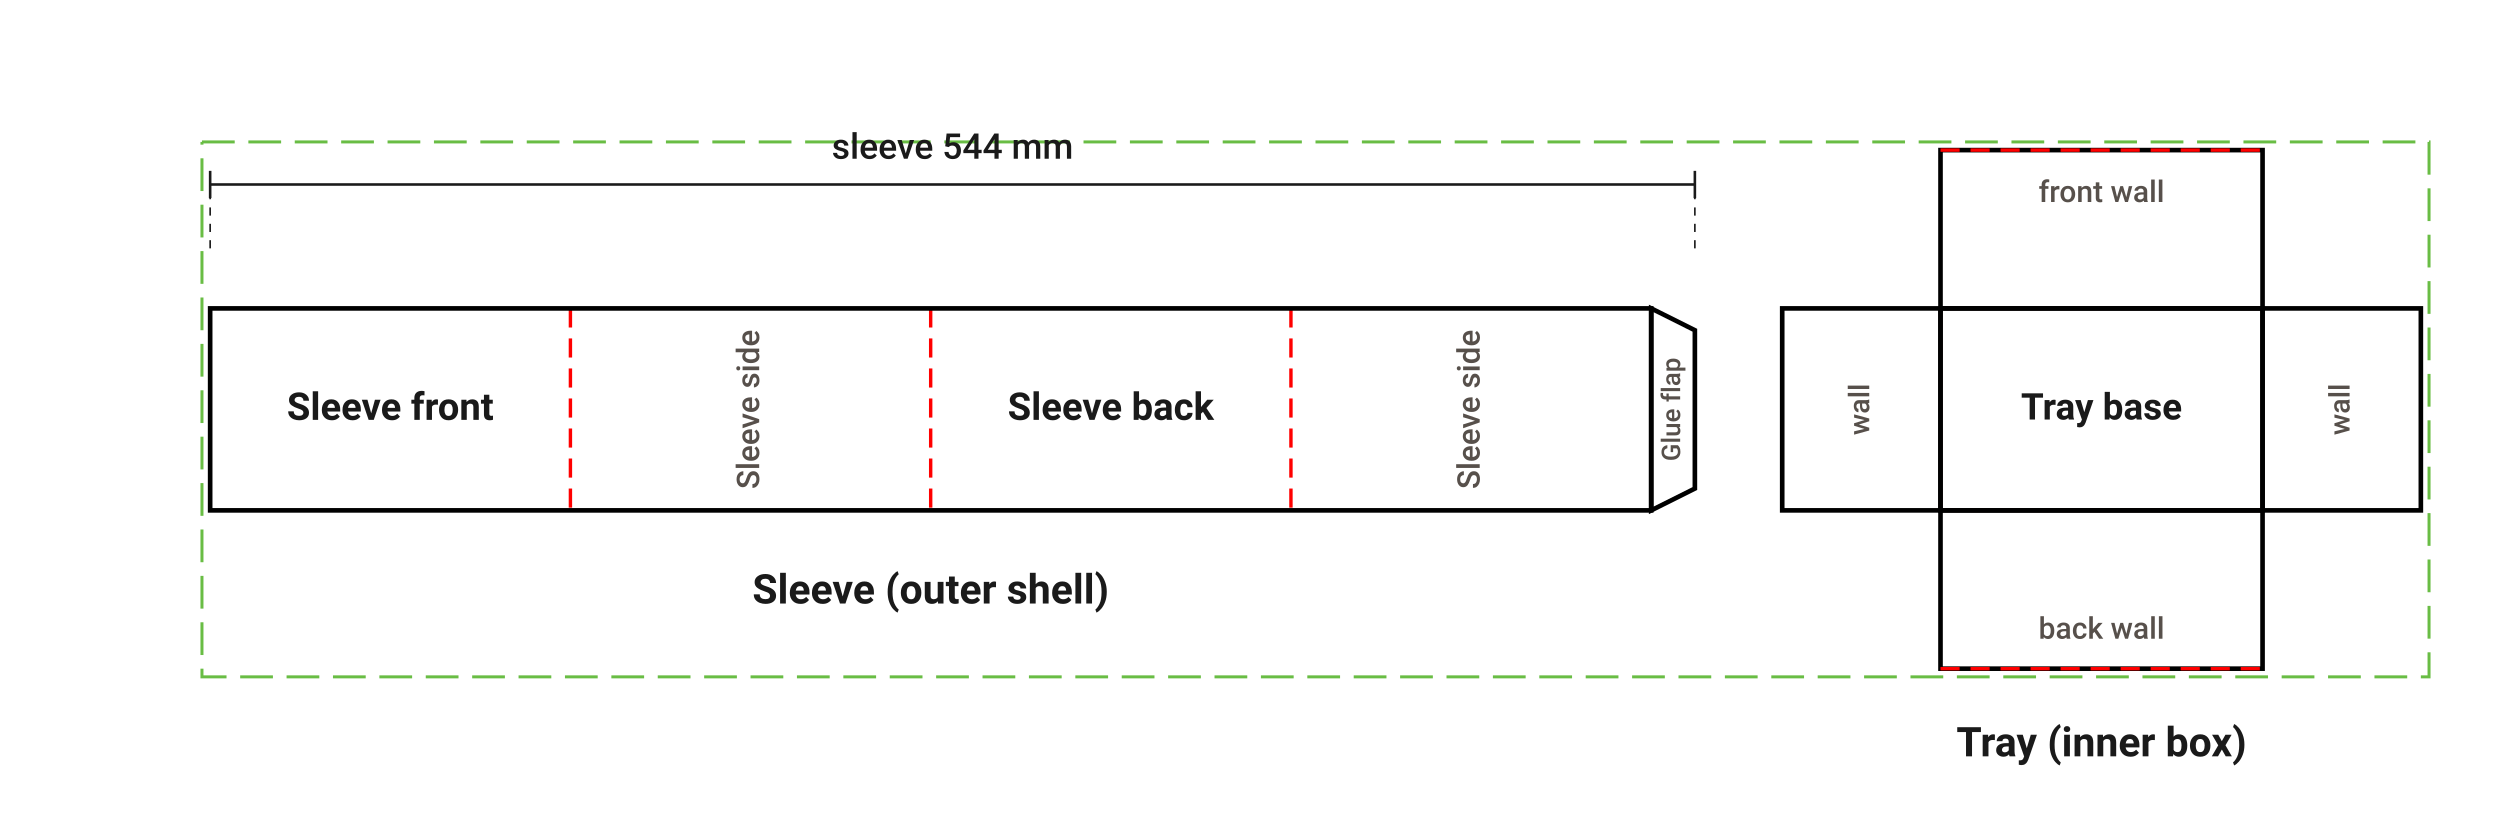
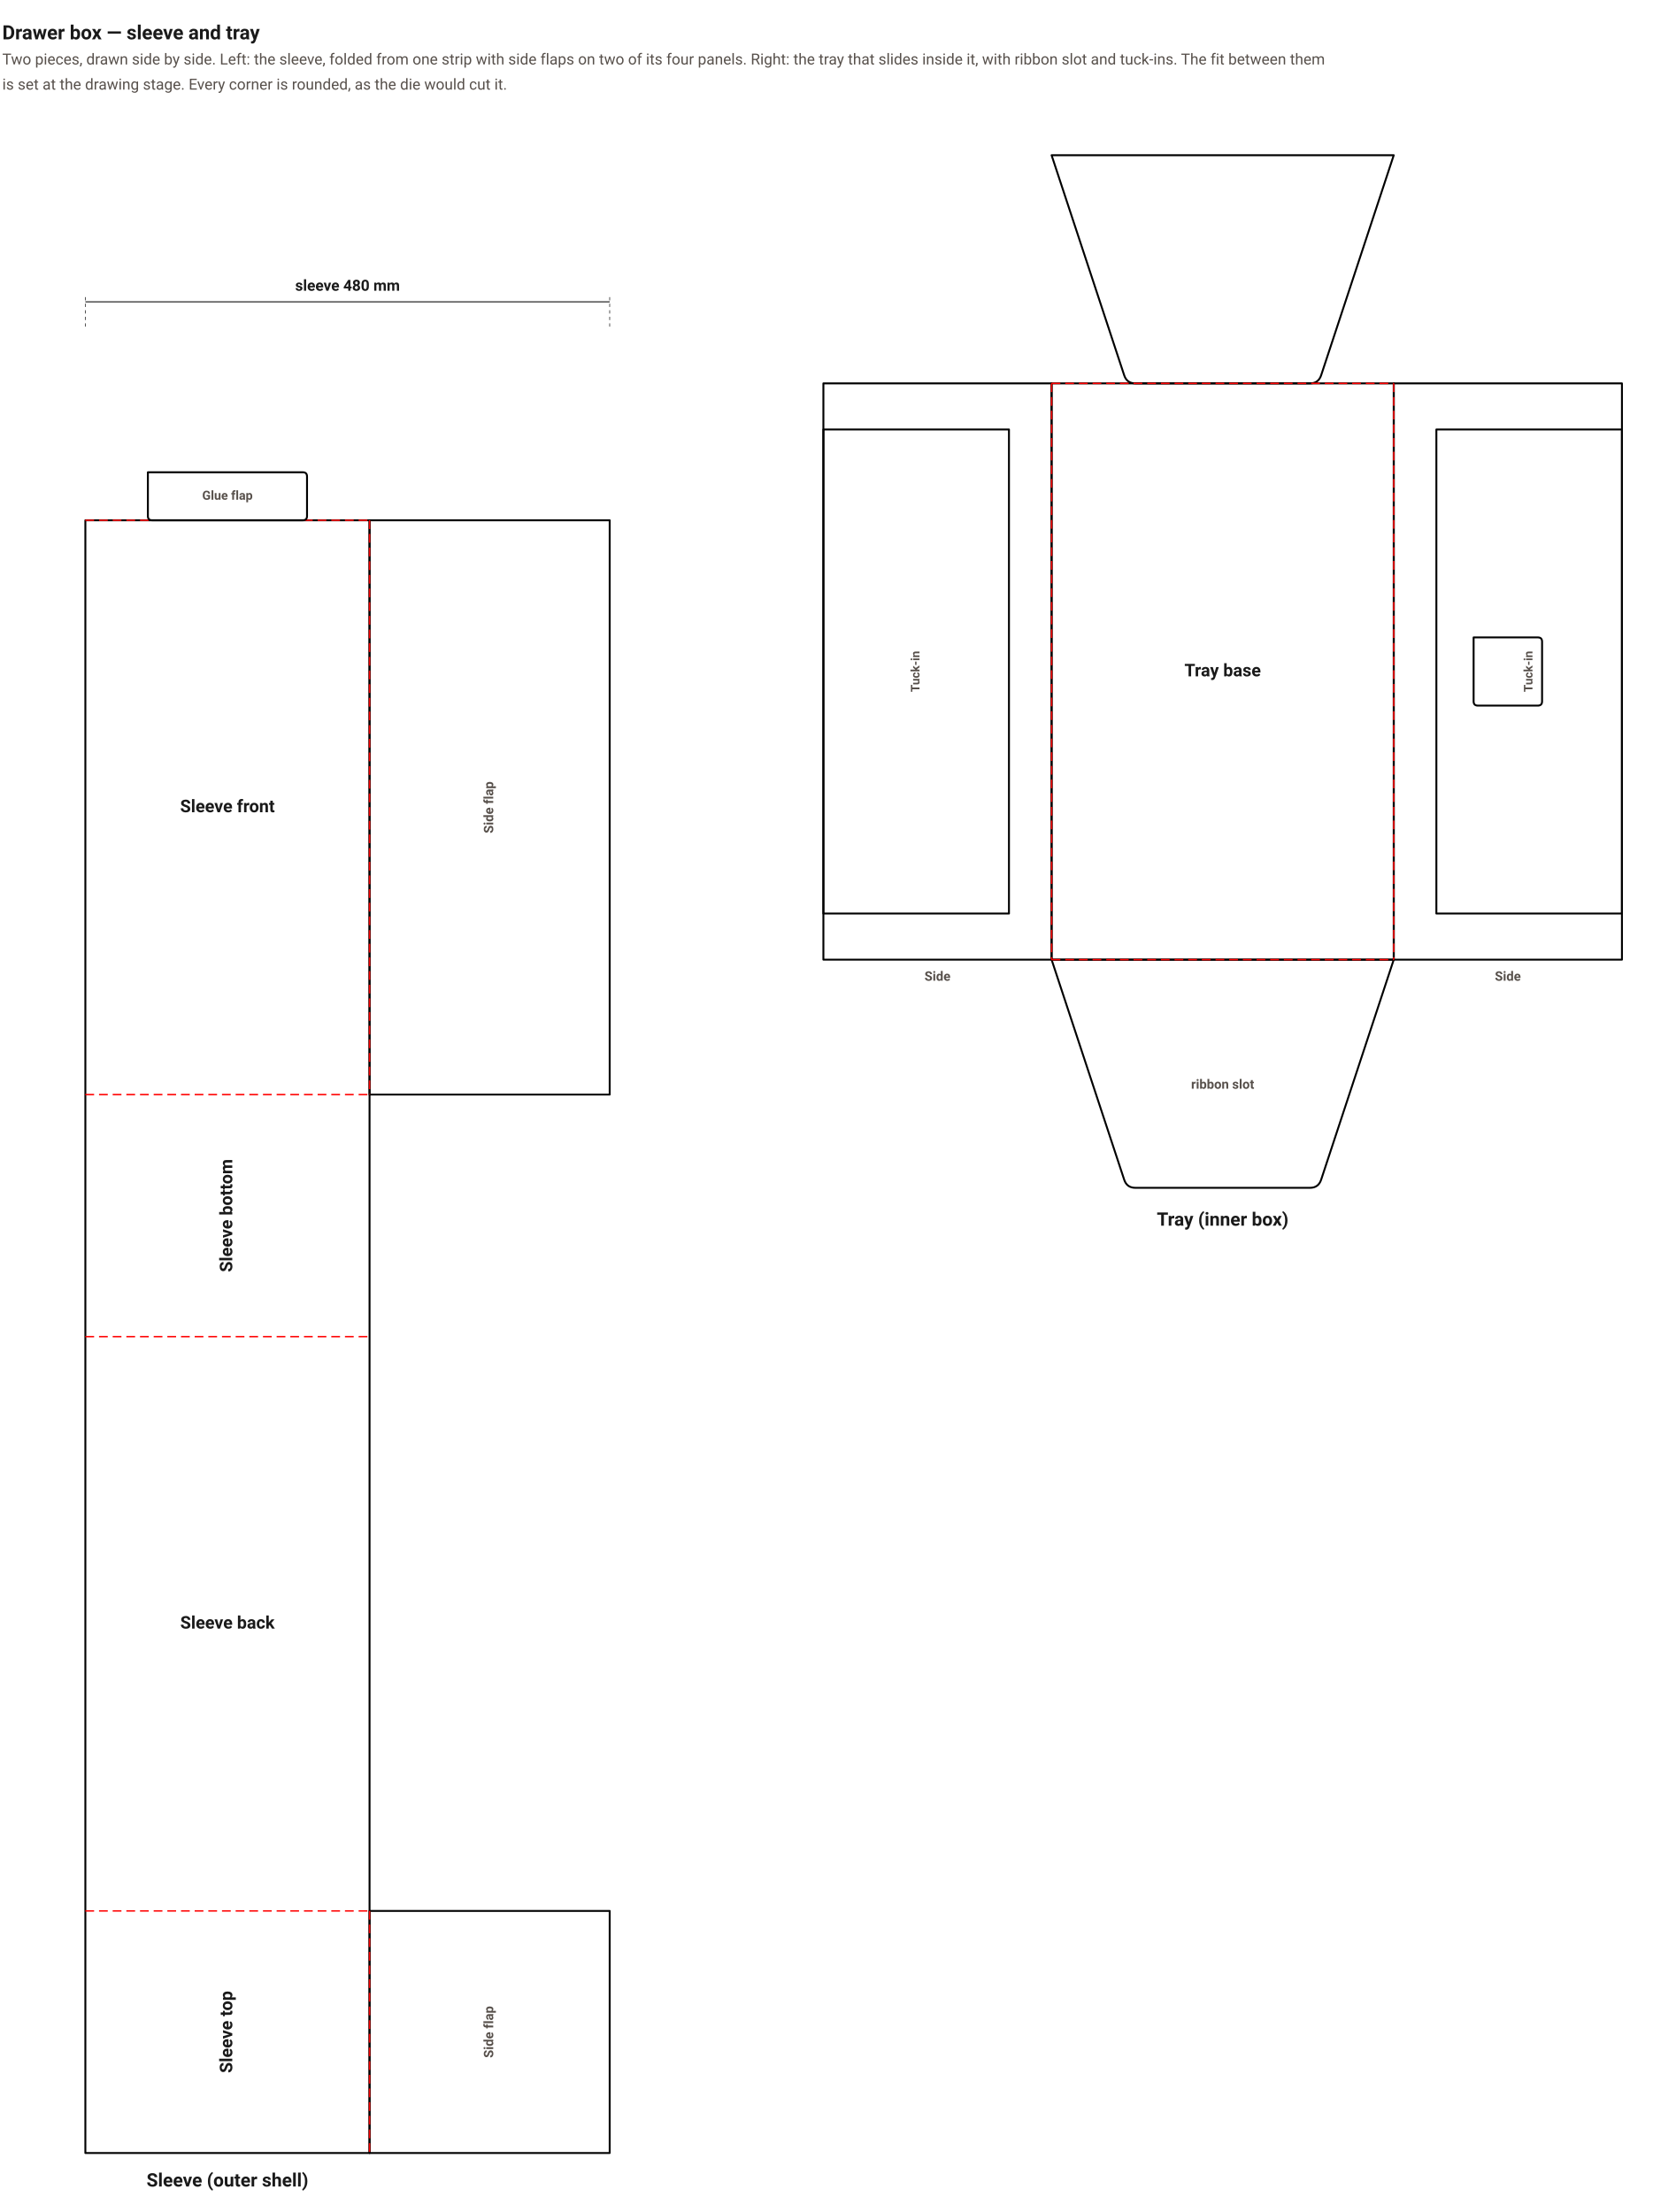
- <svg xmlns="http://www.w3.org/2000/svg" viewBox="-77.0 -187.0 916.0 299.0" width="916" height="299" role="img" aria-labelledby="tdrawer ddrawer">
+ <svg xmlns="http://www.w3.org/2000/svg" viewBox="-78.0 -350.8 1511.8 2024.0" width="1512" height="2024" role="img" aria-labelledby="tdrawer ddrawer">
  <g>
-     <line x1="132.00" y1="-74.00" x2="132.00" y2="0.00" stroke="#FF0000" stroke-width="1.25" stroke-dasharray="7 4" />
-     <line x1="264.00" y1="-74.00" x2="264.00" y2="0.00" stroke="#FF0000" stroke-width="1.25" stroke-dasharray="7 4" />
-     <line x1="396.00" y1="-74.00" x2="396.00" y2="0.00" stroke="#FF0000" stroke-width="1.25" stroke-dasharray="7 4" />
-     <path d="M0.00,-74.00 L528.00,-74.00 L528.00,0.00 L0.00,0.00 Z" fill="none" stroke="#000000" stroke-width="1.7" stroke-linejoin="miter" />
-     <line x1="528.00" y1="-74.00" x2="528.00" y2="0.00" stroke="#FF0000" stroke-width="1.25" stroke-dasharray="7 4" />
-     <path d="M528.00,-74.00 L544.00,-66.00 L544.00,-8.00 L528.00,0.00 Z" fill="none" stroke="#000000" stroke-width="1.7" stroke-linejoin="miter" />
-     <line x1="634.00" y1="-74.00" x2="752.00" y2="-74.00" stroke="#FF0000" stroke-width="1.25" stroke-dasharray="7 4" />
-     <line x1="634.00" y1="0.00" x2="752.00" y2="0.00" stroke="#FF0000" stroke-width="1.25" stroke-dasharray="7 4" />
-     <line x1="634.00" y1="-74.00" x2="634.00" y2="0.00" stroke="#FF0000" stroke-width="1.25" stroke-dasharray="7 4" />
-     <line x1="752.00" y1="-74.00" x2="752.00" y2="0.00" stroke="#FF0000" stroke-width="1.25" stroke-dasharray="7 4" />
-     <path d="M634.00,-74.00 L752.00,-74.00 L752.00,0.00 L634.00,0.00 Z" fill="none" stroke="#000000" stroke-width="1.7" stroke-linejoin="miter" />
-     <path d="M634.00,-74.00 L576.00,-74.00 L576.00,0.00 L634.00,0.00 Z" fill="none" stroke="#000000" stroke-width="1.7" stroke-linejoin="miter" />
-     <path d="M752.00,-74.00 L810.00,-74.00 L810.00,0.00 L752.00,0.00 Z" fill="none" stroke="#000000" stroke-width="1.7" stroke-linejoin="miter" />
-     <path d="M634.00,-74.00 L634.00,-132.00 L752.00,-132.00 L752.00,-74.00 Z" fill="none" stroke="#000000" stroke-width="1.7" stroke-linejoin="miter" />
-     <line x1="634.00" y1="-132.00" x2="752.00" y2="-132.00" stroke="#FF0000" stroke-width="1.25" stroke-dasharray="7 4" />
-     <path d="M634.00,0.00 L634.00,58.00 L752.00,58.00 L752.00,0.00 Z" fill="none" stroke="#000000" stroke-width="1.7" stroke-linejoin="miter" />
-     <line x1="634.00" y1="58.00" x2="752.00" y2="58.00" stroke="#FF0000" stroke-width="1.25" stroke-dasharray="7 4" />
-     <path d="M-3.00,-135.00 L813.00,-135.00 L813.00,61.00 L-3.00,61.00 L-3.00,-135.00" fill="none" stroke="#69BD44" stroke-width="1.1" stroke-dasharray="12 5" />
-     <text x="66.00" y="-37.00" font-family="ui-sans-serif,system-ui,-apple-system,'Segoe UI',Roboto,'Helvetica Neue',Arial,sans-serif" font-size="14" font-weight="600" fill="#1A1A1A" text-anchor="middle" dominant-baseline="middle">Sleeve front</text>
-     <text x="198.00" y="-37.00" transform="rotate(-90 198.00 -37.00)" font-family="ui-sans-serif,system-ui,-apple-system,'Segoe UI',Roboto,'Helvetica Neue',Arial,sans-serif" font-size="11.5" font-weight="500" fill="#57504B" text-anchor="middle" dominant-baseline="middle">Sleeve side</text>
-     <text x="330.00" y="-37.00" font-family="ui-sans-serif,system-ui,-apple-system,'Segoe UI',Roboto,'Helvetica Neue',Arial,sans-serif" font-size="14" font-weight="600" fill="#1A1A1A" text-anchor="middle" dominant-baseline="middle">Sleeve back</text>
-     <text x="462.00" y="-37.00" transform="rotate(-90 462.00 -37.00)" font-family="ui-sans-serif,system-ui,-apple-system,'Segoe UI',Roboto,'Helvetica Neue',Arial,sans-serif" font-size="11.5" font-weight="500" fill="#57504B" text-anchor="middle" dominant-baseline="middle">Sleeve side</text>
-     <text x="536.00" y="-37.00" transform="rotate(-90 536.00 -37.00)" font-family="ui-sans-serif,system-ui,-apple-system,'Segoe UI',Roboto,'Helvetica Neue',Arial,sans-serif" font-size="9.5" font-weight="500" fill="#57504B" text-anchor="middle" dominant-baseline="middle">Glue flap</text>
-     <text x="264.00" y="30.00" font-family="ui-sans-serif,system-ui,-apple-system,'Segoe UI',Roboto,'Helvetica Neue',Arial,sans-serif" font-size="15" font-weight="600" fill="#1A1A1A" text-anchor="middle" dominant-baseline="middle">Sleeve (outer shell)</text>
-     <text x="693.00" y="86.00" font-family="ui-sans-serif,system-ui,-apple-system,'Segoe UI',Roboto,'Helvetica Neue',Arial,sans-serif" font-size="15" font-weight="600" fill="#1A1A1A" text-anchor="middle" dominant-baseline="middle">Tray (inner box)</text>
-     <text x="693.00" y="-37.00" font-family="ui-sans-serif,system-ui,-apple-system,'Segoe UI',Roboto,'Helvetica Neue',Arial,sans-serif" font-size="13.5" font-weight="600" fill="#1A1A1A" text-anchor="middle" dominant-baseline="middle">Tray base</text>
-     <text x="693.00" y="-116.00" font-family="ui-sans-serif,system-ui,-apple-system,'Segoe UI',Roboto,'Helvetica Neue',Arial,sans-serif" font-size="11" font-weight="500" fill="#57504B" text-anchor="middle" dominant-baseline="middle">front wall</text>
-     <text x="693.00" y="44.00" font-family="ui-sans-serif,system-ui,-apple-system,'Segoe UI',Roboto,'Helvetica Neue',Arial,sans-serif" font-size="11" font-weight="500" fill="#57504B" text-anchor="middle" dominant-baseline="middle">back wall</text>
-     <text x="605.00" y="-37.00" transform="rotate(-90 605.00 -37.00)" font-family="ui-sans-serif,system-ui,-apple-system,'Segoe UI',Roboto,'Helvetica Neue',Arial,sans-serif" font-size="10.5" font-weight="500" fill="#57504B" text-anchor="middle" dominant-baseline="middle">wall</text>
-     <text x="781.00" y="-37.00" transform="rotate(-90 781.00 -37.00)" font-family="ui-sans-serif,system-ui,-apple-system,'Segoe UI',Roboto,'Helvetica Neue',Arial,sans-serif" font-size="10.5" font-weight="500" fill="#57504B" text-anchor="middle" dominant-baseline="middle">wall</text>
-     <line x1="0.00" y1="-119.40" x2="544.00" y2="-119.40" stroke="#1A1A1A" stroke-width="0.95" />
-     <line x1="0.00" y1="-96.00" x2="0.00" y2="-124.40" stroke="#1A1A1A" stroke-width="0.6" stroke-dasharray="3 3" />
-     <line x1="0.00" y1="-124.40" x2="0.00" y2="-114.40" stroke="#1A1A1A" stroke-width="0.95" />
-     <line x1="544.00" y1="-96.00" x2="544.00" y2="-124.40" stroke="#1A1A1A" stroke-width="0.6" stroke-dasharray="3 3" />
-     <line x1="544.00" y1="-124.40" x2="544.00" y2="-114.40" stroke="#1A1A1A" stroke-width="0.95" />
-     <text x="272.00" y="-132.40" font-family="ui-sans-serif,system-ui,-apple-system,'Segoe UI',Roboto,'Helvetica Neue',Arial,sans-serif" font-size="13" font-weight="500" fill="#1A1A1A" text-anchor="middle" dominant-baseline="middle">sleeve 544 mm</text>
+     <path d="M0.00,125.27 L260.00,125.27 L260.00,1619.23 L0.00,1619.23 L0.00,125.27 Z" fill="none" stroke="#000000" stroke-width="1.75" stroke-linejoin="round" />
+     <path d="M260.00,125.27 L479.70,125.27 L479.70,650.73 L260.00,650.73 L260.00,125.27 Z" fill="none" stroke="#000000" stroke-width="1.75" stroke-linejoin="round" />
+     <path d="M260.00,1397.71 L479.70,1397.71 L479.70,1619.23 L260.00,1619.23 L260.00,1397.71 Z" fill="none" stroke="#000000" stroke-width="1.75" stroke-linejoin="round" />
+     <line x1="0.00" y1="650.73" x2="260.00" y2="650.73" stroke="#FF0000" stroke-width="1.3" stroke-dasharray="8 4.5" />
+     <line x1="0.00" y1="872.25" x2="260.00" y2="872.25" stroke="#FF0000" stroke-width="1.3" stroke-dasharray="8 4.5" />
+     <line x1="0.00" y1="1397.71" x2="260.00" y2="1397.71" stroke="#FF0000" stroke-width="1.3" stroke-dasharray="8 4.5" />
+     <line x1="260.00" y1="125.27" x2="260.00" y2="650.73" stroke="#FF0000" stroke-width="1.3" stroke-dasharray="8 4.5" />
+     <line x1="260.00" y1="1397.71" x2="260.00" y2="1619.23" stroke="#FF0000" stroke-width="1.3" stroke-dasharray="8 4.5" />
+     <line x1="0.00" y1="125.27" x2="260.00" y2="125.27" stroke="#FF0000" stroke-width="1.3" stroke-dasharray="8 4.5" />
+     <path d="M57.20,81.33 L198.90,81.33 Q202.80,81.33 202.80,85.23 L202.80,121.37 Q202.80,125.27 198.90,125.27 L61.10,125.27 Q57.20,125.27 57.20,121.37 L57.20,81.33 Z" fill="none" stroke="#000000" stroke-width="1.75" stroke-linejoin="round" />
+     <text x="130.00" y="103.30" font-family="ui-sans-serif,system-ui,-apple-system,'Segoe UI',Roboto,'Helvetica Neue',Arial,sans-serif" font-size="11.5" font-weight="600" fill="#57504B" text-anchor="middle" dominant-baseline="middle">Glue flap</text>
+     <text x="130.00" y="388.00" font-family="ui-sans-serif,system-ui,-apple-system,'Segoe UI',Roboto,'Helvetica Neue',Arial,sans-serif" font-size="16" font-weight="600" fill="#1A1A1A" text-anchor="middle" dominant-baseline="middle">Sleeve front</text>
+     <text x="130.00" y="761.49" transform="rotate(-90 130.00 761.49)" font-family="ui-sans-serif,system-ui,-apple-system,'Segoe UI',Roboto,'Helvetica Neue',Arial,sans-serif" font-size="16" font-weight="600" fill="#1A1A1A" text-anchor="middle" dominant-baseline="middle">Sleeve bottom</text>
+     <text x="130.00" y="1134.98" font-family="ui-sans-serif,system-ui,-apple-system,'Segoe UI',Roboto,'Helvetica Neue',Arial,sans-serif" font-size="16" font-weight="600" fill="#1A1A1A" text-anchor="middle" dominant-baseline="middle">Sleeve back</text>
+     <text x="130.00" y="1508.47" transform="rotate(-90 130.00 1508.47)" font-family="ui-sans-serif,system-ui,-apple-system,'Segoe UI',Roboto,'Helvetica Neue',Arial,sans-serif" font-size="16" font-weight="600" fill="#1A1A1A" text-anchor="middle" dominant-baseline="middle">Sleeve top</text>
+     <text x="369.85" y="388.00" transform="rotate(-90 369.85 388.00)" font-family="ui-sans-serif,system-ui,-apple-system,'Segoe UI',Roboto,'Helvetica Neue',Arial,sans-serif" font-size="12" font-weight="600" fill="#57504B" text-anchor="middle" dominant-baseline="middle">Side flap</text>
+     <text x="369.85" y="1508.47" transform="rotate(-90 369.85 1508.47)" font-family="ui-sans-serif,system-ui,-apple-system,'Segoe UI',Roboto,'Helvetica Neue',Arial,sans-serif" font-size="12" font-weight="600" fill="#57504B" text-anchor="middle" dominant-baseline="middle">Side flap</text>
+     <text x="130.00" y="1645.23" font-family="ui-sans-serif,system-ui,-apple-system,'Segoe UI',Roboto,'Helvetica Neue',Arial,sans-serif" font-size="17" font-weight="600" fill="#1A1A1A" text-anchor="middle" dominant-baseline="middle">Sleeve (outer shell)</text>
+     <path d="M884.00,0.00 L1197.04,0.00 L1197.04,527.28 L884.00,527.28 L884.00,0.00 Z" fill="none" stroke="#000000" stroke-width="1.75" stroke-linejoin="round" />
+     <path d="M884.00,527.28 L950.43,728.65 Q952.87,736.06 960.67,736.06 L1120.37,736.06 Q1128.17,736.06 1130.61,728.65 L1197.04,527.28 Z" fill="none" stroke="#000000" stroke-width="1.75" stroke-linejoin="round" />
+     <path d="M884.00,-208.78 L950.43,-7.41 Q952.87,0.00 960.67,0.00 L1120.37,0.00 Q1128.17,0.00 1130.61,-7.41 L1197.04,-208.78 Z" fill="none" stroke="#000000" stroke-width="1.75" stroke-linejoin="round" />
+     <path d="M675.22,0.00 L884.00,0.00 L884.00,527.28 L675.22,527.28 L675.22,0.00 Z" fill="none" stroke="#000000" stroke-width="1.75" stroke-linejoin="round" />
+     <path d="M675.22,42.18 L845.00,42.18 L845.00,485.10 L675.22,485.10 L675.22,42.18 Z" fill="none" stroke="#000000" stroke-width="1.75" stroke-linejoin="round" />
+     <text x="760.11" y="263.64" transform="rotate(-90 760.11 263.64)" font-family="ui-sans-serif,system-ui,-apple-system,'Segoe UI',Roboto,'Helvetica Neue',Arial,sans-serif" font-size="11" font-weight="600" fill="#57504B" text-anchor="middle" dominant-baseline="middle">Tuck-in</text>
+     <text x="779.61" y="543.28" font-family="ui-sans-serif,system-ui,-apple-system,'Segoe UI',Roboto,'Helvetica Neue',Arial,sans-serif" font-size="12" font-weight="600" fill="#57504B" text-anchor="middle" dominant-baseline="middle">Side</text>
+     <path d="M1197.04,0.00 L1405.82,0.00 L1405.82,527.28 L1197.04,527.28 L1197.04,0.00 Z" fill="none" stroke="#000000" stroke-width="1.75" stroke-linejoin="round" />
+     <path d="M1236.04,42.18 L1405.82,42.18 L1405.82,485.10 L1236.04,485.10 L1236.04,42.18 Z" fill="none" stroke="#000000" stroke-width="1.75" stroke-linejoin="round" />
+     <text x="1320.93" y="263.64" transform="rotate(-90 1320.93 263.64)" font-family="ui-sans-serif,system-ui,-apple-system,'Segoe UI',Roboto,'Helvetica Neue',Arial,sans-serif" font-size="11" font-weight="600" fill="#57504B" text-anchor="middle" dominant-baseline="middle">Tuck-in</text>
+     <text x="1301.43" y="543.28" font-family="ui-sans-serif,system-ui,-apple-system,'Segoe UI',Roboto,'Helvetica Neue',Arial,sans-serif" font-size="12" font-weight="600" fill="#57504B" text-anchor="middle" dominant-baseline="middle">Side</text>
+     <line x1="884.00" y1="0.00" x2="884.00" y2="527.28" stroke="#FF0000" stroke-width="1.3" stroke-dasharray="8 4.5" />
+     <line x1="1197.04" y1="0.00" x2="1197.04" y2="527.28" stroke="#FF0000" stroke-width="1.3" stroke-dasharray="8 4.5" />
+     <line x1="884.00" y1="0.00" x2="1197.04" y2="0.00" stroke="#FF0000" stroke-width="1.3" stroke-dasharray="8 4.5" />
+     <line x1="884.00" y1="527.28" x2="1197.04" y2="527.28" stroke="#FF0000" stroke-width="1.3" stroke-dasharray="8 4.5" />
+     <path d="M1270.11,232.44 L1328.85,232.44 Q1332.75,232.44 1332.75,236.34 L1332.75,290.94 Q1332.75,294.84 1328.85,294.84 L1274.01,294.84 Q1270.11,294.84 1270.11,290.94 L1270.11,232.44 Z" fill="none" stroke="#000000" stroke-width="1.75" stroke-linejoin="round" />
+     <text x="1040.52" y="263.64" font-family="ui-sans-serif,system-ui,-apple-system,'Segoe UI',Roboto,'Helvetica Neue',Arial,sans-serif" font-size="16" font-weight="600" fill="#1A1A1A" text-anchor="middle" dominant-baseline="middle">Tray base</text>
+     <text x="1040.52" y="642.11" font-family="ui-sans-serif,system-ui,-apple-system,'Segoe UI',Roboto,'Helvetica Neue',Arial,sans-serif" font-size="12" font-weight="600" fill="#57504B" text-anchor="middle" dominant-baseline="middle">ribbon slot</text>
+     <text x="1040.52" y="766.06" font-family="ui-sans-serif,system-ui,-apple-system,'Segoe UI',Roboto,'Helvetica Neue',Arial,sans-serif" font-size="17" font-weight="600" fill="#1A1A1A" text-anchor="middle" dominant-baseline="middle">Tray (inner box)</text>
+     <line x1="0.00" y1="-74.62" x2="479.70" y2="-74.62" stroke="#1A1A1A" stroke-width="0.95" />
+     <line x1="0.00" y1="-51.94" x2="0.00" y2="-79.62" stroke="#1A1A1A" stroke-width="0.6" stroke-dasharray="3 3" />
+     <line x1="479.70" y1="-51.94" x2="479.70" y2="-79.62" stroke="#1A1A1A" stroke-width="0.6" stroke-dasharray="3 3" />
+     <text x="239.85" y="-88.62" font-family="ui-sans-serif,system-ui,-apple-system,'Segoe UI',Roboto,'Helvetica Neue',Arial,sans-serif" font-size="14" font-weight="600" fill="#1A1A1A" text-anchor="middle" dominant-baseline="middle">sleeve 480 mm</text>
+     <text x="-76.0" y="-314.8" font-family="ui-sans-serif,system-ui,-apple-system,'Segoe UI',Roboto,'Helvetica Neue',Arial,sans-serif" font-size="18" font-weight="700" fill="#1A1A1A">Drawer box — sleeve and tray</text>
+     <text x="-76.0" y="-291.8" font-family="ui-sans-serif,system-ui,-apple-system,'Segoe UI',Roboto,'Helvetica Neue',Arial,sans-serif" font-size="14" fill="#57504B">Two pieces, drawn side by side. Left: the sleeve, folded from one strip with side flaps on two of its four panels. Right: the tray that slides inside it, with ribbon slot and tuck-ins. The fit between them</text>
+     <text x="-76.0" y="-268.8" font-family="ui-sans-serif,system-ui,-apple-system,'Segoe UI',Roboto,'Helvetica Neue',Arial,sans-serif" font-size="14" fill="#57504B">is set at the drawing stage. Every corner is rounded, as the die would cut it.</text>
  </g>
</svg>
